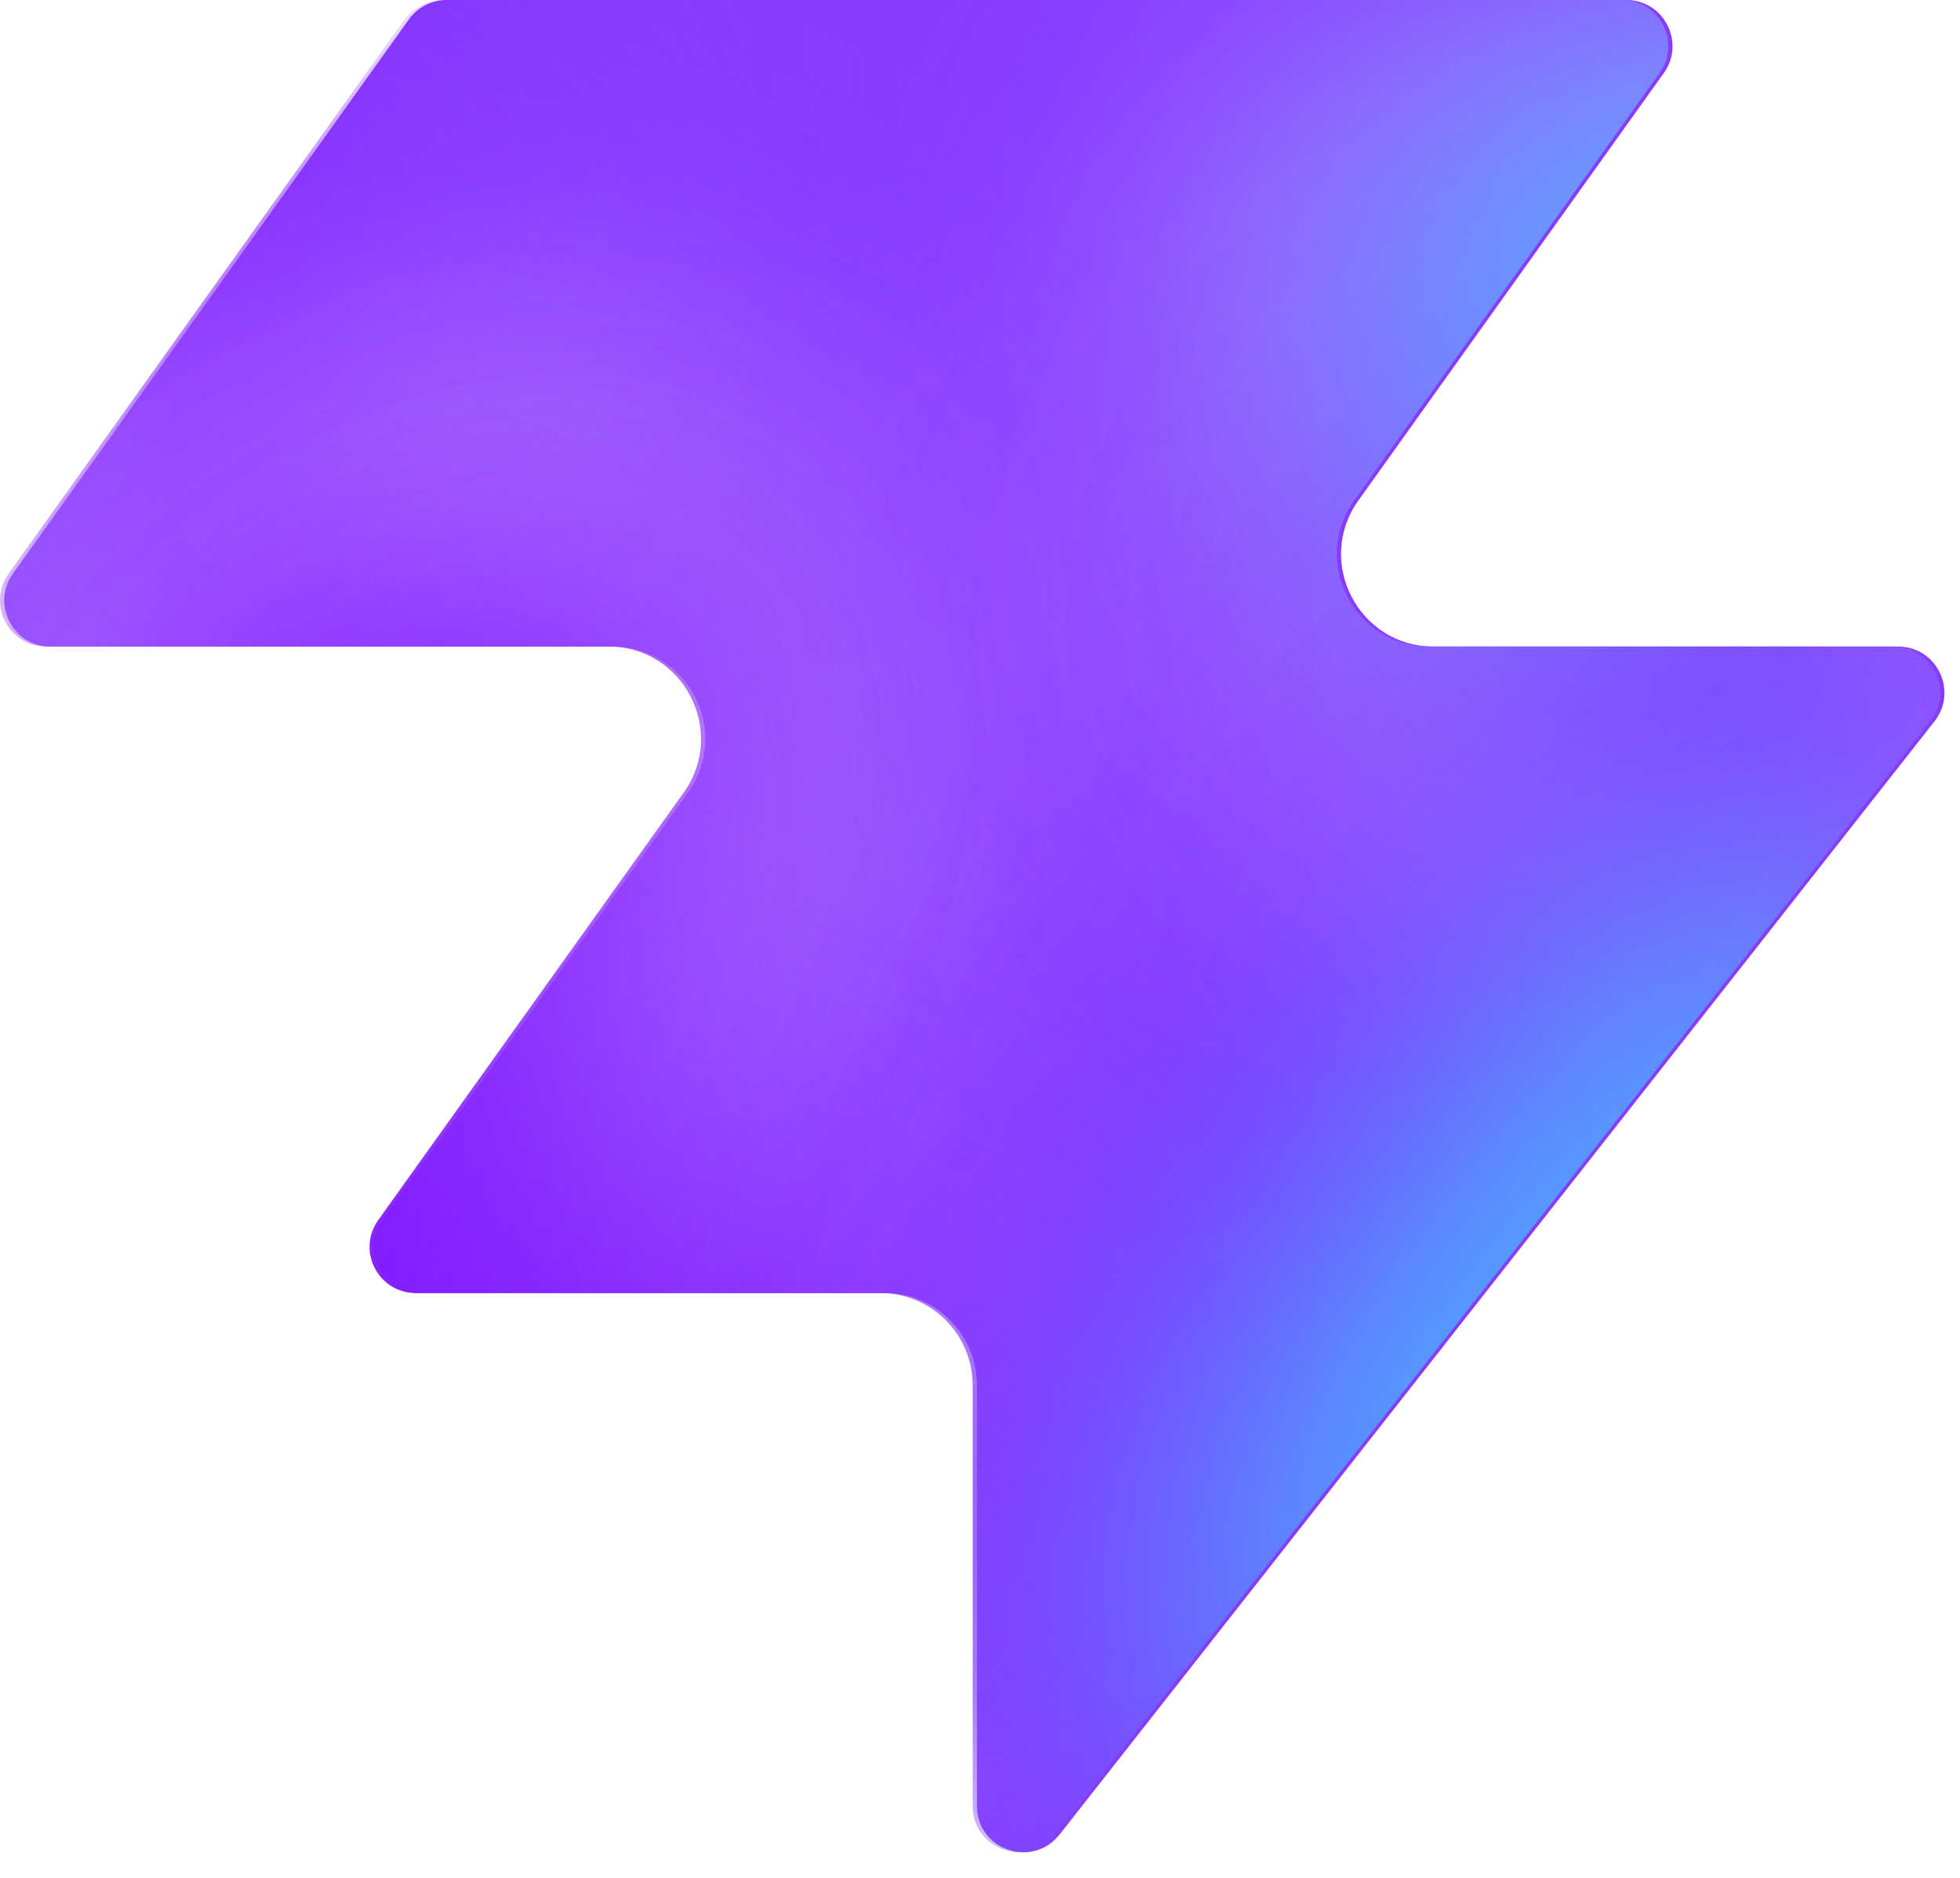
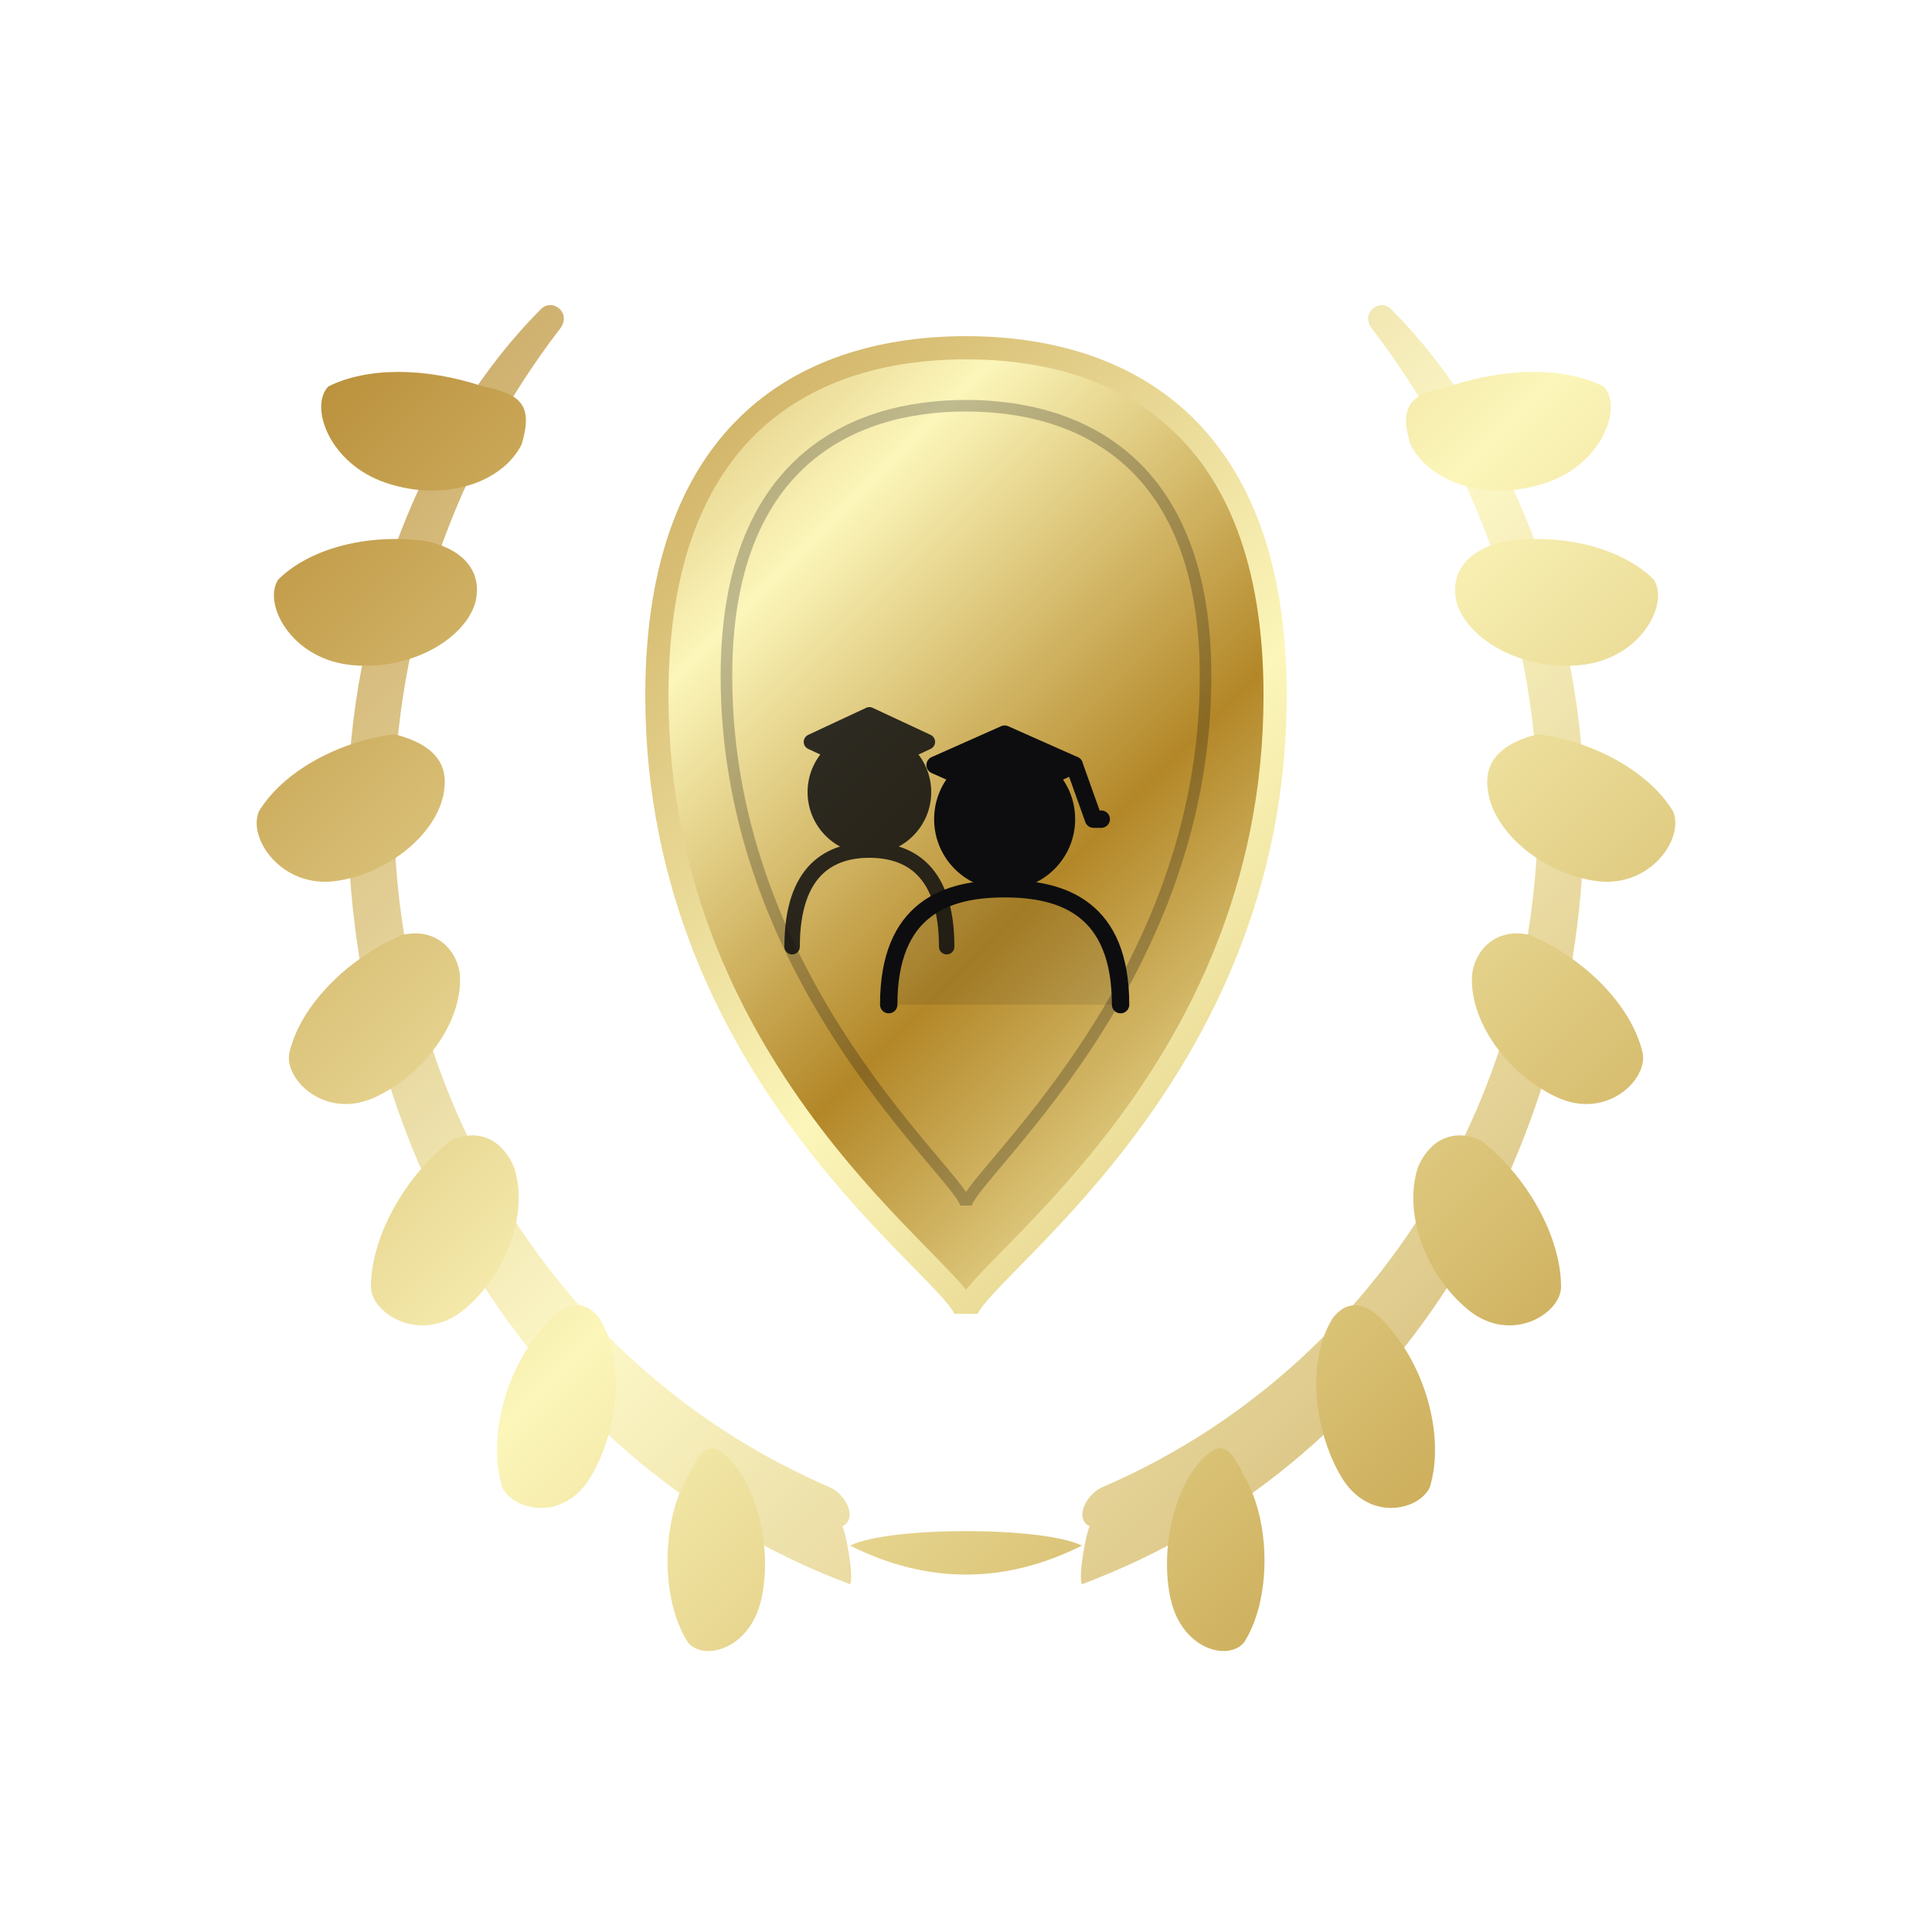
- <svg xmlns="http://www.w3.org/2000/svg" width="48" height="46" fill="none" viewBox="0 0 48 46">
-   <path fill="#863bff" d="M25.946 44.938c-.664.845-2.021.375-2.021-.698V33.937a2.26 2.26 0 0 0-2.262-2.262H10.287c-.92 0-1.456-1.04-.92-1.788l7.48-10.471c1.07-1.497 0-3.578-1.842-3.578H1.237c-.92 0-1.456-1.04-.92-1.788L10.013.474c.214-.297.556-.474.92-.474h28.894c.92 0 1.456 1.04.92 1.788l-7.48 10.471c-1.07 1.498 0 3.579 1.842 3.579h11.377c.943 0 1.473 1.088.89 1.83L25.947 44.94z" style="fill:#863bff;fill:color(display-p3 .525 .23 1);fill-opacity:1" />
-   <mask id="a" width="48" height="46" x="0" y="0" maskUnits="userSpaceOnUse" style="mask-type:alpha">
-     <path fill="#000" d="M25.842 44.938c-.664.844-2.021.375-2.021-.698V33.937a2.26 2.26 0 0 0-2.262-2.262H10.183c-.92 0-1.456-1.04-.92-1.788l7.48-10.471c1.07-1.498 0-3.579-1.842-3.579H1.133c-.92 0-1.456-1.04-.92-1.787L9.91.473c.214-.297.556-.474.92-.474h28.894c.92 0 1.456 1.04.92 1.788l-7.48 10.471c-1.07 1.498 0 3.578 1.842 3.578h11.377c.943 0 1.473 1.088.89 1.832L25.843 44.94z" style="fill:#000;fill-opacity:1" />
-   </mask>
-   <g mask="url(#a)">
-     <g filter="url(#b)">
-       <ellipse cx="5.508" cy="14.704" fill="#ede6ff" rx="5.508" ry="14.704" style="fill:#ede6ff;fill:color(display-p3 .927 .903 1);fill-opacity:1" transform="matrix(.00324 1 1 -.00324 -4.47 31.516)" />
-     </g>
-     <g filter="url(#c)">
-       <ellipse cx="10.399" cy="29.851" fill="#ede6ff" rx="10.399" ry="29.851" style="fill:#ede6ff;fill:color(display-p3 .927 .903 1);fill-opacity:1" transform="matrix(.00324 1 1 -.00324 -39.328 7.883)" />
-     </g>
-     <g filter="url(#d)">
-       <ellipse cx="5.508" cy="30.487" fill="#7e14ff" rx="5.508" ry="30.487" style="fill:#7e14ff;fill:color(display-p3 .492 .077 1);fill-opacity:1" transform="rotate(89.814 -25.913 -14.639)scale(1 -1)" />
-     </g>
-     <g filter="url(#e)">
-       <ellipse cx="5.508" cy="30.599" fill="#7e14ff" rx="5.508" ry="30.599" style="fill:#7e14ff;fill:color(display-p3 .492 .077 1);fill-opacity:1" transform="rotate(89.814 -32.644 -3.334)scale(1 -1)" />
-     </g>
-     <g filter="url(#f)">
-       <ellipse cx="5.508" cy="30.599" fill="#7e14ff" rx="5.508" ry="30.599" style="fill:#7e14ff;fill:color(display-p3 .492 .077 1);fill-opacity:1" transform="matrix(.00324 1 1 -.00324 -34.34 30.47)" />
-     </g>
-     <g filter="url(#g)">
-       <ellipse cx="14.072" cy="22.078" fill="#ede6ff" rx="14.072" ry="22.078" style="fill:#ede6ff;fill:color(display-p3 .927 .903 1);fill-opacity:1" transform="rotate(93.35 24.506 48.493)scale(-1 1)" />
-     </g>
-     <g filter="url(#h)">
-       <ellipse cx="3.47" cy="21.501" fill="#7e14ff" rx="3.47" ry="21.501" style="fill:#7e14ff;fill:color(display-p3 .492 .077 1);fill-opacity:1" transform="rotate(89.009 28.708 47.59)scale(-1 1)" />
-     </g>
-     <g filter="url(#i)">
-       <ellipse cx="3.47" cy="21.501" fill="#7e14ff" rx="3.47" ry="21.501" style="fill:#7e14ff;fill:color(display-p3 .492 .077 1);fill-opacity:1" transform="rotate(89.009 28.708 47.59)scale(-1 1)" />
-     </g>
-     <g filter="url(#j)">
-       <ellipse cx=".387" cy="8.972" fill="#7e14ff" rx="4.407" ry="29.108" style="fill:#7e14ff;fill:color(display-p3 .492 .077 1);fill-opacity:1" transform="rotate(39.51 .387 8.972)" />
-     </g>
-     <g filter="url(#k)">
-       <ellipse cx="47.523" cy="-6.092" fill="#7e14ff" rx="4.407" ry="29.108" style="fill:#7e14ff;fill:color(display-p3 .492 .077 1);fill-opacity:1" transform="rotate(37.892 47.523 -6.092)" />
-     </g>
-     <g filter="url(#l)">
-       <ellipse cx="41.412" cy="6.333" fill="#47bfff" rx="5.971" ry="9.665" style="fill:#47bfff;fill:color(display-p3 .28 .748 1);fill-opacity:1" transform="rotate(37.892 41.412 6.333)" />
-     </g>
-     <g filter="url(#m)">
-       <ellipse cx="-1.879" cy="38.332" fill="#7e14ff" rx="4.407" ry="29.108" style="fill:#7e14ff;fill:color(display-p3 .492 .077 1);fill-opacity:1" transform="rotate(37.892 -1.88 38.332)" />
-     </g>
-     <g filter="url(#n)">
-       <ellipse cx="-1.879" cy="38.332" fill="#7e14ff" rx="4.407" ry="29.108" style="fill:#7e14ff;fill:color(display-p3 .492 .077 1);fill-opacity:1" transform="rotate(37.892 -1.88 38.332)" />
-     </g>
-     <g filter="url(#o)">
-       <ellipse cx="35.651" cy="29.907" fill="#7e14ff" rx="4.407" ry="29.108" style="fill:#7e14ff;fill:color(display-p3 .492 .077 1);fill-opacity:1" transform="rotate(37.892 35.651 29.907)" />
-     </g>
-     <g filter="url(#p)">
-       <ellipse cx="38.418" cy="32.4" fill="#47bfff" rx="5.971" ry="15.297" style="fill:#47bfff;fill:color(display-p3 .28 .748 1);fill-opacity:1" transform="rotate(37.892 38.418 32.4)" />
-     </g>
+ <svg xmlns="http://www.w3.org/2000/svg" width="512" height="512" viewBox="0 0 500 500" fill="none">
+   <defs>
+     <linearGradient id="goldGradientShield" x1="100" y1="100" x2="400" y2="400" gradientUnits="userSpaceOnUse">
+       <stop offset="0%" stop-color="#bf953f" />
+       <stop offset="25%" stop-color="#fcf6ba" />
+       <stop offset="50%" stop-color="#b38728" />
+       <stop offset="75%" stop-color="#fbf5b7" />
+       <stop offset="100%" stop-color="#aa771c" />
+     </linearGradient>
+     <linearGradient id="goldGradientLaurel" x1="50" y1="50" x2="450" y2="450" gradientUnits="userSpaceOnUse">
+       <stop offset="0%" stop-color="#aa771c" />
+       <stop offset="50%" stop-color="#fcf6ba" />
+       <stop offset="100%" stop-color="#b38728" />
+     </linearGradient>
+   </defs>
+   <g fill="url(#goldGradientLaurel)">
+     <path d="M220,410 C140,380 90,300 90,210 C90,160 110,110 140,80 C143,77 148,81 145,85 C118,120 102,165 102,210 C102,285 145,355 215,385 C219,387 222,393 218,395 C219,397 221,408 220,410 Z" opacity="0.8" />
+     <path d="M125,100 C110,95 95,95 85,100 C80,105 85,120 100,125 C115,130 130,125 135,115 C138,105 135,102 125,100 Z" />
+     <path d="M110,140 C95,138 80,142 72,150 C68,156 75,170 90,172 C105,174 120,166 123,156 C125,148 120,142 110,140 Z" />
+     <path d="M102,190 C87,192 73,200 67,210 C64,217 73,230 87,228 C101,226 114,215 115,204 C116,196 110,192 102,190 Z" />
+     <path d="M104,242 C90,248 78,260 75,272 C73,279 84,290 97,284 C110,278 120,264 119,252 C118,245 112,240 104,242 Z" />
+     <path d="M117,295 C105,304 96,320 96,333 C96,340 109,348 120,339 C131,330 137,314 133,302 C130,295 124,292 117,295 Z" />
+     <path d="M141,343 C131,354 126,372 130,385 C133,391 146,394 153,382 C160,370 162,352 155,341 C151,336 146,337 141,343 Z" />
+     <path d="M178,382 C171,394 171,414 178,425 C182,430 194,427 197,414 C200,401 196,383 187,376 C183,373 181,376 178,382 Z" />
  </g>
-   <defs>
-     <filter id="b" width="60.045" height="41.654" x="-19.77" y="16.149" color-interpolation-filters="sRGB" filterUnits="userSpaceOnUse">
-       <feFlood flood-opacity="0" result="BackgroundImageFix" />
-       <feBlend in="SourceGraphic" in2="BackgroundImageFix" result="shape" />
-       <feGaussianBlur result="effect1_foregroundBlur_2002_17158" stdDeviation="7.659" />
-     </filter>
-     <filter id="c" width="90.34" height="51.437" x="-54.613" y="-7.533" color-interpolation-filters="sRGB" filterUnits="userSpaceOnUse">
-       <feFlood flood-opacity="0" result="BackgroundImageFix" />
-       <feBlend in="SourceGraphic" in2="BackgroundImageFix" result="shape" />
-       <feGaussianBlur result="effect1_foregroundBlur_2002_17158" stdDeviation="7.659" />
-     </filter>
-     <filter id="d" width="79.355" height="29.4" x="-49.64" y="2.03" color-interpolation-filters="sRGB" filterUnits="userSpaceOnUse">
-       <feFlood flood-opacity="0" result="BackgroundImageFix" />
-       <feBlend in="SourceGraphic" in2="BackgroundImageFix" result="shape" />
-       <feGaussianBlur result="effect1_foregroundBlur_2002_17158" stdDeviation="4.596" />
-     </filter>
-     <filter id="e" width="79.579" height="29.4" x="-45.045" y="20.029" color-interpolation-filters="sRGB" filterUnits="userSpaceOnUse">
-       <feFlood flood-opacity="0" result="BackgroundImageFix" />
-       <feBlend in="SourceGraphic" in2="BackgroundImageFix" result="shape" />
-       <feGaussianBlur result="effect1_foregroundBlur_2002_17158" stdDeviation="4.596" />
-     </filter>
-     <filter id="f" width="79.579" height="29.4" x="-43.513" y="21.178" color-interpolation-filters="sRGB" filterUnits="userSpaceOnUse">
-       <feFlood flood-opacity="0" result="BackgroundImageFix" />
-       <feBlend in="SourceGraphic" in2="BackgroundImageFix" result="shape" />
-       <feGaussianBlur result="effect1_foregroundBlur_2002_17158" stdDeviation="4.596" />
-     </filter>
-     <filter id="g" width="74.749" height="58.852" x="15.756" y="-17.901" color-interpolation-filters="sRGB" filterUnits="userSpaceOnUse">
-       <feFlood flood-opacity="0" result="BackgroundImageFix" />
-       <feBlend in="SourceGraphic" in2="BackgroundImageFix" result="shape" />
-       <feGaussianBlur result="effect1_foregroundBlur_2002_17158" stdDeviation="7.659" />
-     </filter>
-     <filter id="h" width="61.377" height="25.362" x="23.548" y="2.284" color-interpolation-filters="sRGB" filterUnits="userSpaceOnUse">
-       <feFlood flood-opacity="0" result="BackgroundImageFix" />
-       <feBlend in="SourceGraphic" in2="BackgroundImageFix" result="shape" />
-       <feGaussianBlur result="effect1_foregroundBlur_2002_17158" stdDeviation="4.596" />
-     </filter>
-     <filter id="i" width="61.377" height="25.362" x="23.548" y="2.284" color-interpolation-filters="sRGB" filterUnits="userSpaceOnUse">
-       <feFlood flood-opacity="0" result="BackgroundImageFix" />
-       <feBlend in="SourceGraphic" in2="BackgroundImageFix" result="shape" />
-       <feGaussianBlur result="effect1_foregroundBlur_2002_17158" stdDeviation="4.596" />
-     </filter>
-     <filter id="j" width="56.045" height="63.649" x="-27.636" y="-22.853" color-interpolation-filters="sRGB" filterUnits="userSpaceOnUse">
-       <feFlood flood-opacity="0" result="BackgroundImageFix" />
-       <feBlend in="SourceGraphic" in2="BackgroundImageFix" result="shape" />
-       <feGaussianBlur result="effect1_foregroundBlur_2002_17158" stdDeviation="4.596" />
-     </filter>
-     <filter id="k" width="54.814" height="64.646" x="20.116" y="-38.415" color-interpolation-filters="sRGB" filterUnits="userSpaceOnUse">
-       <feFlood flood-opacity="0" result="BackgroundImageFix" />
-       <feBlend in="SourceGraphic" in2="BackgroundImageFix" result="shape" />
-       <feGaussianBlur result="effect1_foregroundBlur_2002_17158" stdDeviation="4.596" />
-     </filter>
-     <filter id="l" width="33.541" height="35.313" x="24.641" y="-11.323" color-interpolation-filters="sRGB" filterUnits="userSpaceOnUse">
-       <feFlood flood-opacity="0" result="BackgroundImageFix" />
-       <feBlend in="SourceGraphic" in2="BackgroundImageFix" result="shape" />
-       <feGaussianBlur result="effect1_foregroundBlur_2002_17158" stdDeviation="4.596" />
-     </filter>
-     <filter id="m" width="54.814" height="64.646" x="-29.286" y="6.009" color-interpolation-filters="sRGB" filterUnits="userSpaceOnUse">
-       <feFlood flood-opacity="0" result="BackgroundImageFix" />
-       <feBlend in="SourceGraphic" in2="BackgroundImageFix" result="shape" />
-       <feGaussianBlur result="effect1_foregroundBlur_2002_17158" stdDeviation="4.596" />
-     </filter>
-     <filter id="n" width="54.814" height="64.646" x="-29.286" y="6.009" color-interpolation-filters="sRGB" filterUnits="userSpaceOnUse">
-       <feFlood flood-opacity="0" result="BackgroundImageFix" />
-       <feBlend in="SourceGraphic" in2="BackgroundImageFix" result="shape" />
-       <feGaussianBlur result="effect1_foregroundBlur_2002_17158" stdDeviation="4.596" />
-     </filter>
-     <filter id="o" width="54.814" height="64.646" x="8.244" y="-2.416" color-interpolation-filters="sRGB" filterUnits="userSpaceOnUse">
-       <feFlood flood-opacity="0" result="BackgroundImageFix" />
-       <feBlend in="SourceGraphic" in2="BackgroundImageFix" result="shape" />
-       <feGaussianBlur result="effect1_foregroundBlur_2002_17158" stdDeviation="4.596" />
-     </filter>
-     <filter id="p" width="39.409" height="43.623" x="18.713" y="10.588" color-interpolation-filters="sRGB" filterUnits="userSpaceOnUse">
-       <feFlood flood-opacity="0" result="BackgroundImageFix" />
-       <feBlend in="SourceGraphic" in2="BackgroundImageFix" result="shape" />
-       <feGaussianBlur result="effect1_foregroundBlur_2002_17158" stdDeviation="4.596" />
-     </filter>
-   </defs>
+   <g fill="url(#goldGradientLaurel)">
+     <path d="M280,410 C360,380 410,300 410,210 C410,160 390,110 360,80 C357,77 352,81 355,85 C382,120 398,165 398,210 C398,285 355,355 285,385 C281,387 278,393 282,395 C281,397 279,408 280,410 Z" opacity="0.8" />
+     <path d="M375,100 C390,95 405,95 415,100 C420,105 415,120 400,125 C385,130 370,125 365,115 C362,105 365,102 375,100 Z" />
+     <path d="M390,140 C405,138 420,142 428,150 C432,156 425,170 410,172 C395,174 380,166 377,156 C375,148 380,142 390,140 Z" />
+     <path d="M398,190 C413,192 427,200 433,210 C436,217 427,230 413,228 C399,226 386,215 385,204 C384,196 390,192 398,190 Z" />
+     <path d="M396,242 C410,248 422,260 425,272 C427,279 416,290 403,284 C390,278 380,264 381,252 C382,245 388,240 396,242 Z" />
+     <path d="M383,295 C395,304 404,320 404,333 C404,340 391,348 380,339 C369,330 363,314 367,302 C370,295 376,292 383,295 Z" />
+     <path d="M359,343 C369,354 374,372 370,385 C367,391 354,394 347,382 C340,370 338,352 345,341 C349,336 354,337 359,343 Z" />
+     <path d="M322,382 C329,394 329,414 322,425 C318,430 306,427 303,414 C300,401 304,383 313,376 C317,373 319,376 322,382 Z" />
+   </g>
+   <path d="M220,400 C240,410 260,410 280,400 C270,395 230,395 220,400 Z" fill="url(#goldGradientLaurel)" />
+   <path d="M250,90 C290,90 330,110 330,180 C330,280 250,330 250,340 C250,330 170,280 170,180 C170,110 210,90 250,90 Z" fill="url(#goldGradientShield)" stroke="url(#goldGradientLaurel)" stroke-width="6" />
+   <path d="M250,105 C280,105 312,120 312,175 C312,255 250,305 250,312 C250,305 188,255 188,175 C188,120 220,105 250,105 Z" stroke="#0d0d0f" stroke-width="3" opacity="0.25" />
+   <g stroke="#0d0d0f" stroke-width="4" fill="none" stroke-linecap="round" stroke-linejoin="round" opacity="0.85">
+     <path d="M205,245 C205,225 215,220 225,220 C235,220 245,225 245,245" />
+     <circle cx="225" cy="205" r="14" fill="#0d0d0f" />
+     <path d="M210,192 L225,185 L240,192 L225,199 Z" fill="#0d0d0f" />
+     <path d="M218,193 L218,198 M225,199 L225,203" />
+   </g>
+   <g stroke="#0d0d0f" stroke-width="4.5" fill="none" stroke-linecap="round" stroke-linejoin="round">
+     <path d="M230,260 C230,235 245,230 260,230 C275,230 290,235 290,260" fill="#0d0d0f" fill-opacity="0.1" />
+     <circle cx="260" cy="212" r="16" fill="#0d0d0f" />
+     <path d="M242,198 L260,190 L278,198 L260,206 Z" fill="#0d0d0f" />
+     <path d="M252,200 L252,206 M260,206 L260,211" />
+     <path d="M278,198 L283,212 L285,212" />
+   </g>
</svg>
